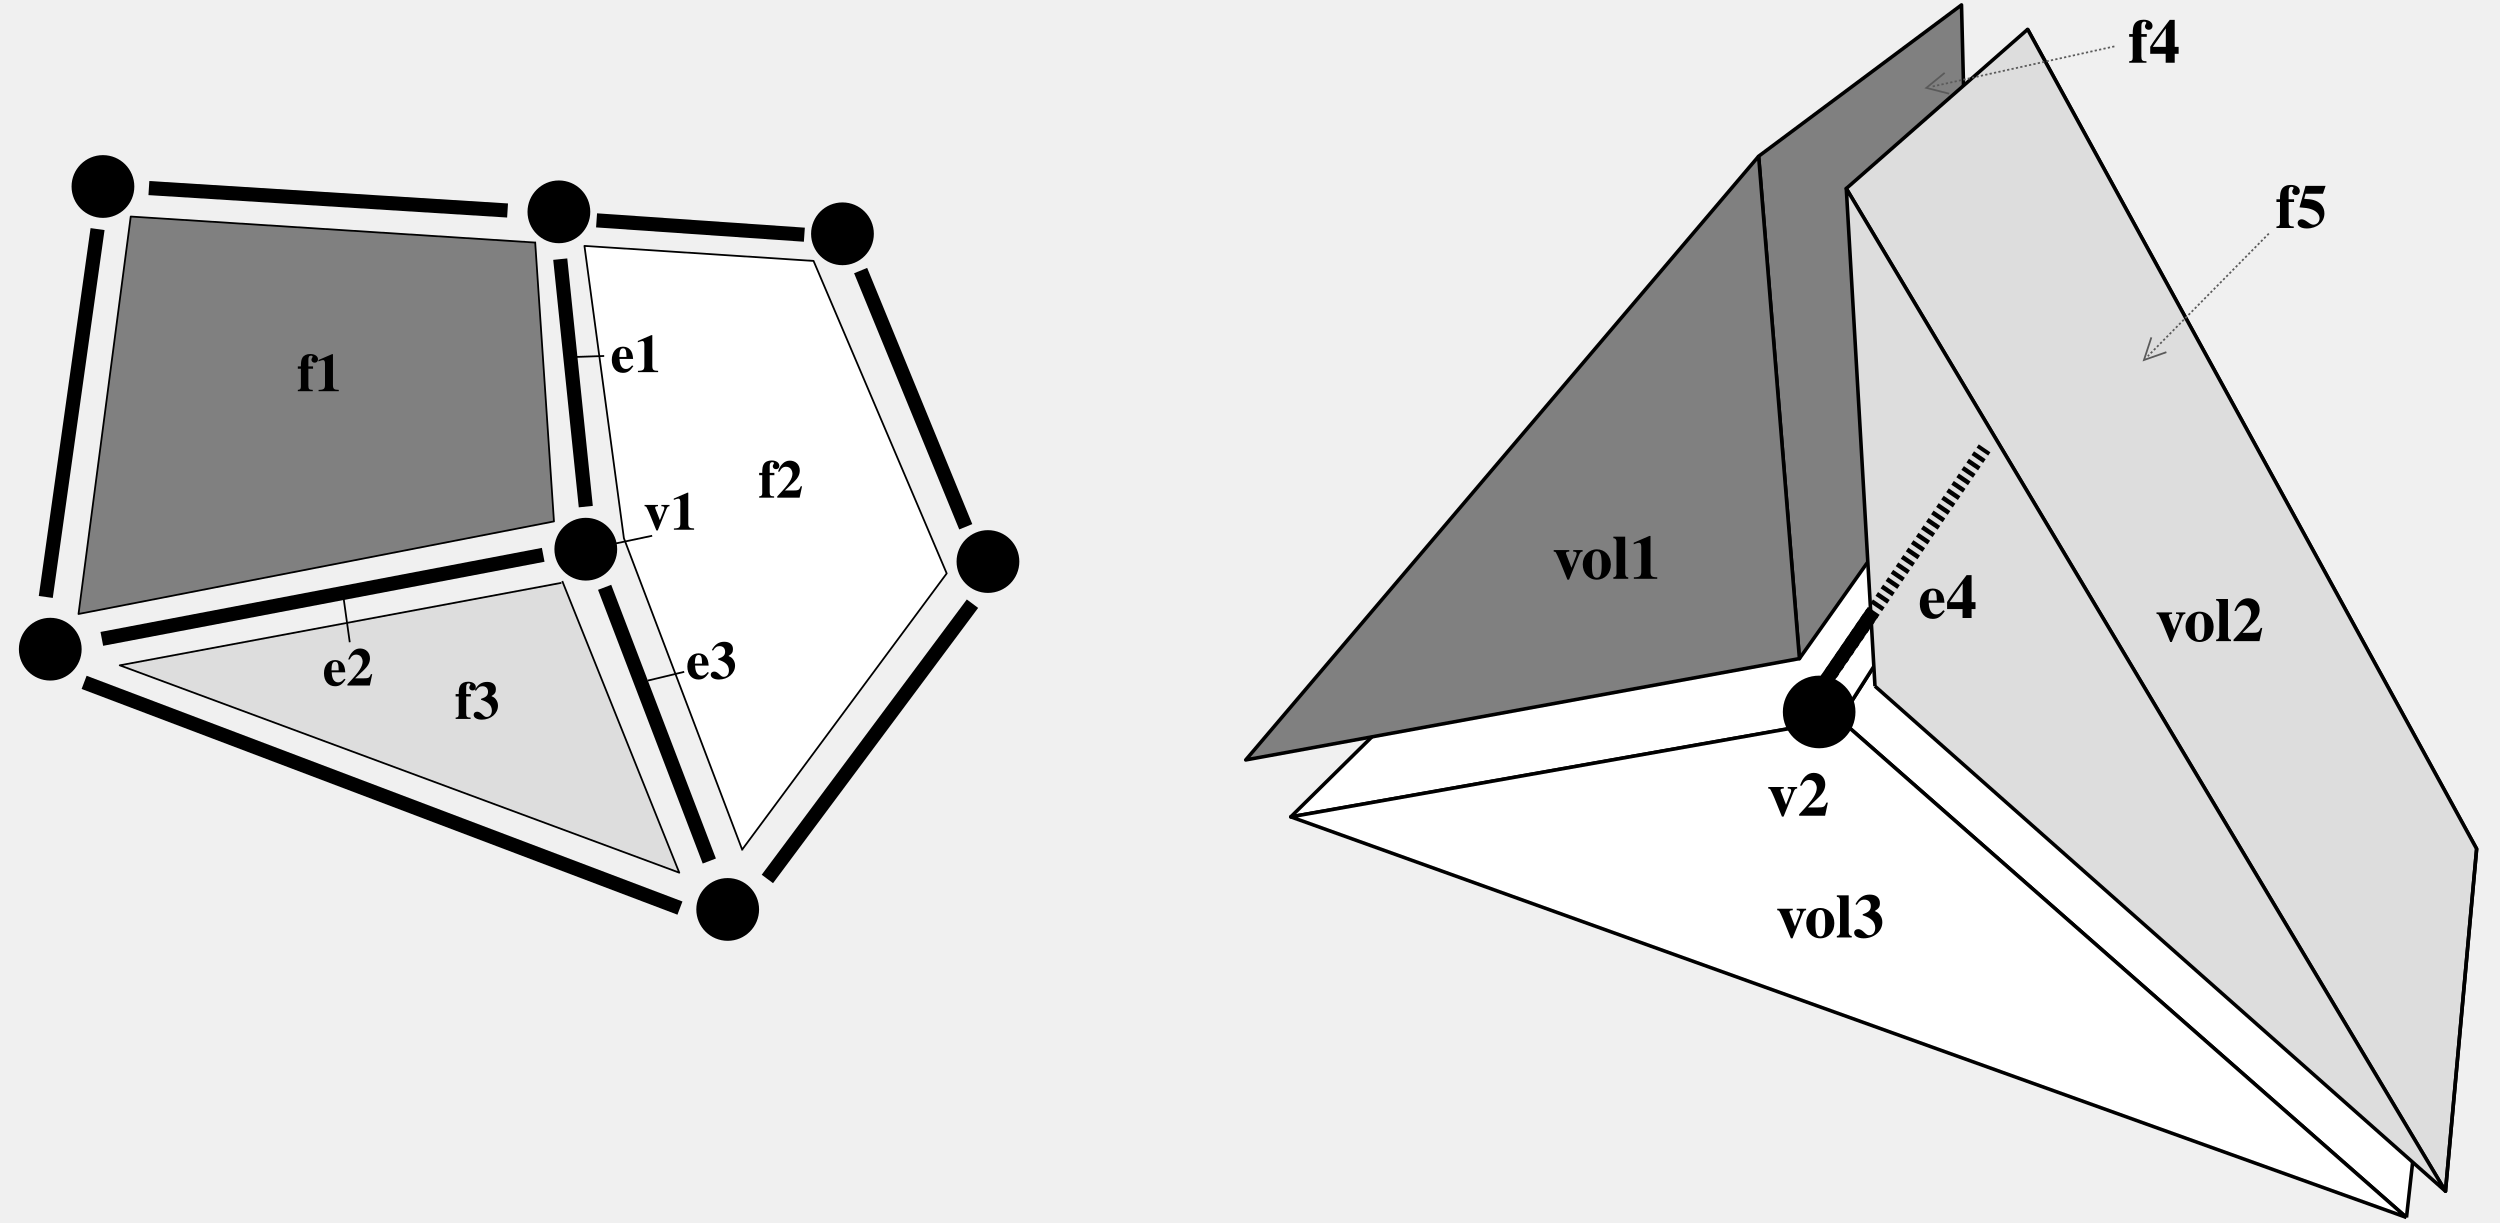
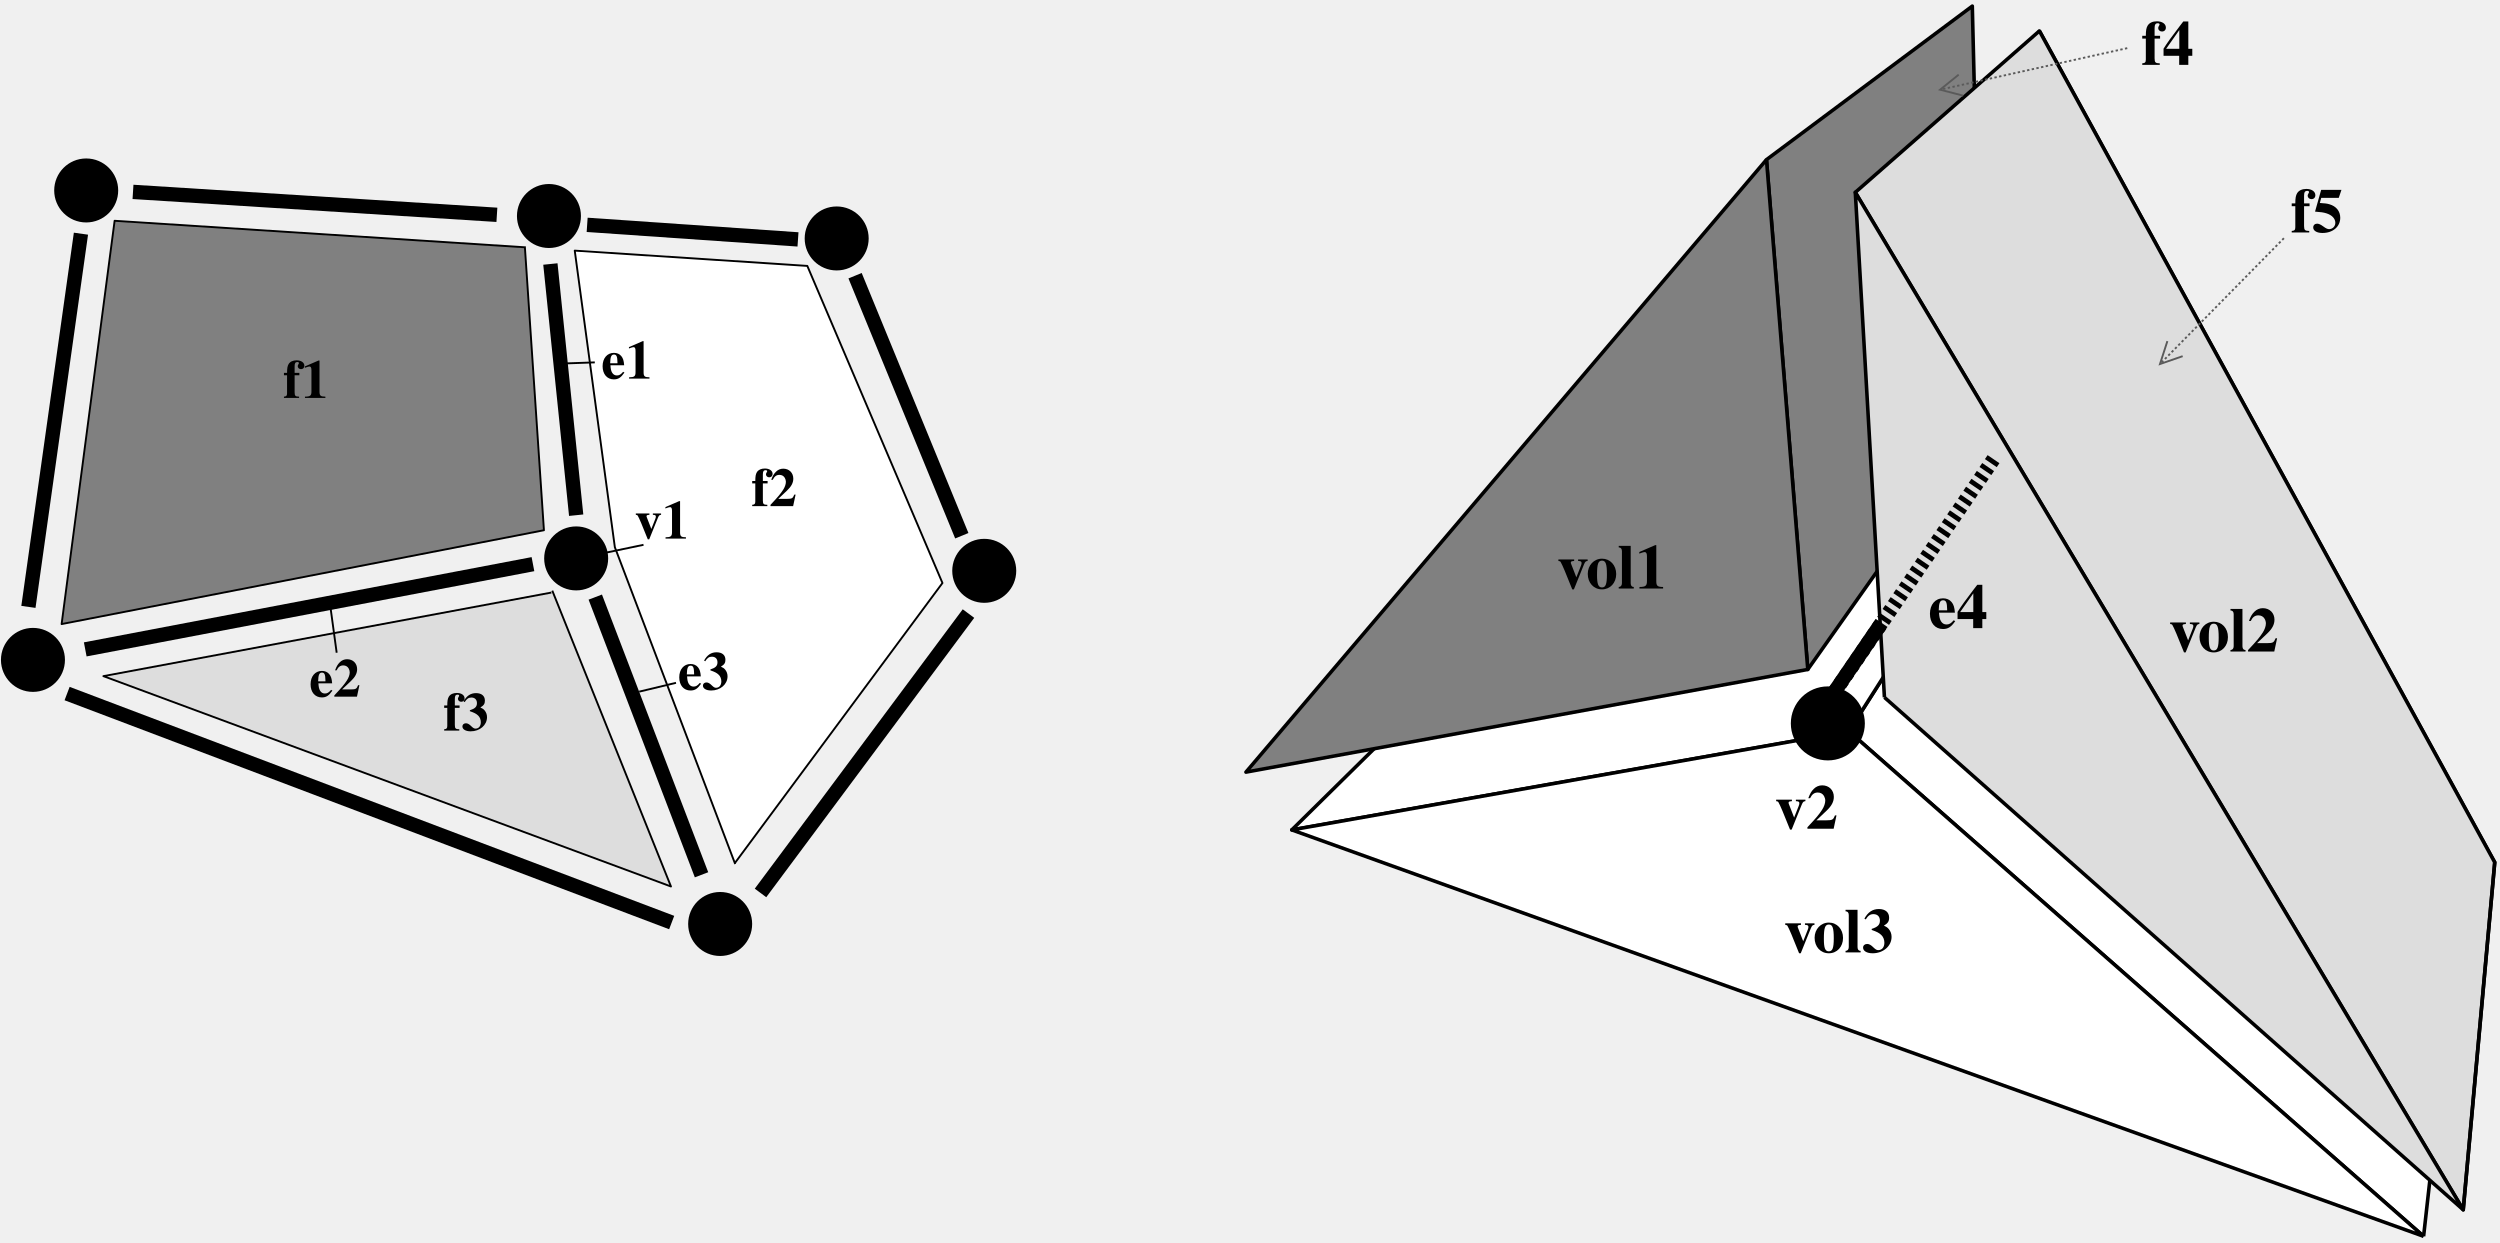
- <svg xmlns="http://www.w3.org/2000/svg" width="9.2in" height="4.5in" viewBox="-5472 -17 10992 5455">
-   <g style="stroke-width:.025in; fill:none">
-     <polyline points="5183,5414 5355,3876 3378,2058 2656,3193 5183,5414 " style="stroke:#000000;stroke-width:16; stroke-linejoin:round; stroke-linecap:butt; fill:#ffffff; " />
-     <polyline points="3378,2058 1408,2441 206,3627 2656,3193 3378,2058 " style="stroke:#000000;stroke-width:16; stroke-linejoin:round; stroke-linecap:butt; fill:#ffffff; " />
-     <polyline points="3244,1834 3198,5 2293,680 2475,2921 3244,1834 " style="stroke:#000000;stroke-width:16; stroke-linejoin:round; stroke-linecap:butt; fill:#808080; " />
-     <polyline points="5496,3770 3507,1930 3493,114 5496,3770 " style="stroke:#000000;stroke-width:16; stroke-linejoin:round; stroke-linecap:butt; fill:#dddddd; " />
-     <polyline points="3493,114 5496,3770 5357,5297 2684,824 3493,114 " style="stroke:#000000;stroke-width:16; stroke-linejoin:round; stroke-linecap:butt; fill:#dddddd; " />
-     <polyline points="5183,5414 206,3627 2656,3193 5183,5414 " style="stroke:#000000;stroke-width:16; stroke-linejoin:round; stroke-linecap:butt; fill:#ffffff; " />
-     <polyline points="2293,680 2475,2921 5,3373 2293,680 " style="stroke:#000000;stroke-width:16; stroke-linejoin:round; stroke-linecap:butt; fill:#808080; " />
-     <polyline points="-3165,1061 -3081,2309 -5202,2722 -4969,949 -3165,1065 " style="stroke:#000000;stroke-width:8; stroke-linejoin:round; stroke-linecap:butt; fill:#808080; " />
-     <polyline points="-3048,2583 -5018,2951 -2522,3876 -3044,2575 " style="stroke:#000000;stroke-width:8; stroke-linejoin:round; stroke-linecap:butt; fill:#dddddd; " />
-     <polyline points="-2240,3771 -1329,2541 -1923,1147 -2945,1080 -2769,2384 -2240,3777 " style="stroke:#000000;stroke-width:8; stroke-linejoin:round; stroke-linecap:butt; fill:#ffffff; " />
-     <polyline points="5357,5297 5496,3770 5357,5297 " style="stroke:#000000;stroke-width:16; stroke-linejoin:round; stroke-linecap:butt; fill:#dddddd; " />
-     <polyline points="2812,3044 2684,824 5357,5297 2812,3044 " style="stroke:#000000;stroke-width:16; stroke-linejoin:round; stroke-linecap:butt; fill:#dddddd; " />
-     <circle cx="-2939" cy="2433" r="136" style="fill:#000000;stroke:#000000;stroke-width:8;" />
-     <circle cx="-2306" cy="4040" r="136" style="fill:#000000;stroke:#000000;stroke-width:8;" />
-     <circle cx="-1145" cy="2488" r="136" style="fill:#000000;stroke:#000000;stroke-width:8;" />
-     <circle cx="-1794" cy="1026" r="136" style="fill:#000000;stroke:#000000;stroke-width:8;" />
-     <circle cx="-3059" cy="928" r="136" style="fill:#000000;stroke:#000000;stroke-width:8;" />
-     <circle cx="-5093" cy="815" r="136" style="fill:#000000;stroke:#000000;stroke-width:8;" />
-     <circle cx="-5328" cy="2879" r="136" style="fill:#000000;stroke:#000000;stroke-width:8;" />
-     <polyline points="-2939,2243 -3053,1139 " style="stroke:#000000;stroke-width:63; stroke-linejoin:miter; stroke-linecap:butt; " />
-     <polyline points="-2388,3824 -2855,2603 " style="stroke:#000000;stroke-width:63; stroke-linejoin:miter; stroke-linecap:butt; " />
-     <polyline points="-5098,2833 -3129,2458 " style="stroke:#000000;stroke-width:63; stroke-linejoin:miter; stroke-linecap:butt; " />
-     <polyline points="-4888,822 -3288,922 " style="stroke:#000000;stroke-width:63; stroke-linejoin:miter; stroke-linecap:butt; " />
-     <polyline points="-2891,966 -1964,1030 " style="stroke:#000000;stroke-width:63; stroke-linejoin:miter; stroke-linecap:butt; " />
-     <polyline points="-1713,1190 -1244,2333 " style="stroke:#000000;stroke-width:63; stroke-linejoin:miter; stroke-linecap:butt; " />
-     <polyline points="-1214,2676 -2129,3904 " style="stroke:#000000;stroke-width:63; stroke-linejoin:miter; stroke-linecap:butt; " />
-     <polyline points="-5117,1005 -5348,2646 " style="stroke:#000000;stroke-width:63; stroke-linejoin:miter; stroke-linecap:butt; " />
-     <polyline points="-5177,3027 -2519,4034 " style="stroke:#000000;stroke-width:63; stroke-linejoin:miter; stroke-linecap:butt; " />
-     <polyline points="-3004,1576 -2857,1571 " style="stroke:#000000;stroke-width:8; stroke-linejoin:miter; stroke-linecap:butt; " />
-     <polyline points="-2662,3019 -2500,2980 " style="stroke:#000000;stroke-width:8; stroke-linejoin:miter; stroke-linecap:butt; " />
-     <polyline points="-2809,2408 -2643,2373 " style="stroke:#000000;stroke-width:8; stroke-linejoin:miter; stroke-linecap:butt; " />
-     <polyline points="-4022,2633 -3992,2848 " style="stroke:#000000;stroke-width:8; stroke-linejoin:miter; stroke-linecap:butt; " />
-     <circle cx="2563" cy="3159" r="158" style="fill:#000000;stroke:#000000;stroke-width:8;" />
-     <polyline points="2553,3078 2800,2717 " style="stroke:#000000;stroke-width:63; stroke-linejoin:miter; stroke-linecap:butt; " />
-     <polyline points="2570,3055 3301,1983 " style="stroke:#000000;stroke-width:63; stroke-linejoin:miter; stroke-linecap:butt; stroke-dasharray:20 20;" />
-     <polyline points="4569,1025 4029,1572 " style="stroke:#5a5a5a;stroke-width:8; stroke-linejoin:miter; stroke-linecap:butt; stroke-dasharray:10 10;" />
-     <polyline points="4045 1488 4012 1589 4112 1554 " style="stroke:#5a5a5a;stroke-width:8;stroke-miterlimit:8; " />
-     <polyline points="3880,190 3063,370 " style="stroke:#5a5a5a;stroke-width:8; stroke-linejoin:miter; stroke-linecap:butt; stroke-dasharray:10 10;" />
-     <polyline points="3123 308 3041 375 3143 401 " style="stroke:#5a5a5a;stroke-width:8;stroke-miterlimit:8; " />
-     <text xml:space="preserve" x="-4227" y="1728" fill="#000000" font-family="Times" font-style="normal" font-weight="bold" font-size="240" text-anchor="start">f1</text>
-     <text xml:space="preserve" x="-2829" y="1643" fill="#000000" font-family="Times" font-style="normal" font-weight="bold" font-size="240" text-anchor="start">e1</text>
-     <text xml:space="preserve" x="-2492" y="3011" fill="#000000" font-family="Times" font-style="normal" font-weight="bold" font-size="240" text-anchor="start">e3</text>
-     <text xml:space="preserve" x="-3523" y="3190" fill="#000000" font-family="Times" font-style="normal" font-weight="bold" font-size="240" text-anchor="start">f3</text>
-     <text xml:space="preserve" x="-4113" y="3041" fill="#000000" font-family="Times" font-style="normal" font-weight="bold" font-size="240" text-anchor="start">e2</text>
-     <text xml:space="preserve" x="-2682" y="2346" fill="#000000" font-family="Times" font-style="normal" font-weight="bold" font-size="240" text-anchor="start">v1</text>
-     <text xml:space="preserve" x="-2169" y="2203" fill="#000000" font-family="Times" font-style="normal" font-weight="bold" font-size="240" text-anchor="start">f2</text>
-     <text xml:space="preserve" x="4062" y="2843" fill="#000000" font-family="Times" font-style="normal" font-weight="bold" font-size="278" text-anchor="start">vol2</text>
-     <text xml:space="preserve" x="3005" y="2740" fill="#000000" font-family="Times" font-style="normal" font-weight="bold" font-size="278" text-anchor="start">e4</text>
-     <text xml:space="preserve" x="1373" y="2565" fill="#000000" font-family="Times" font-style="normal" font-weight="bold" font-size="278" text-anchor="start">vol1</text>
-     <text xml:space="preserve" x="2370" y="4165" fill="#000000" font-family="Times" font-style="normal" font-weight="bold" font-size="278" text-anchor="start">vol3</text>
-     <text xml:space="preserve" x="2330" y="3622" fill="#000000" font-family="Times" font-style="normal" font-weight="bold" font-size="278" text-anchor="start">v2</text>
-     <text xml:space="preserve" x="4599" y="1000" fill="#000000" font-family="Times" font-style="normal" font-weight="bold" font-size="278" text-anchor="start">f5</text>
-     <text xml:space="preserve" x="3942" y="263" fill="#000000" font-family="Times" font-style="normal" font-weight="bold" font-size="278" text-anchor="start">f4</text>
+ <svg xmlns="http://www.w3.org/2000/svg" width="660pt" height="328pt" viewBox="-5213 -17 10470 5196">
+   <g fill="none">
+     <polyline points=" 4937,5157 5101,3692 3218,1961 2530,3042 4937,5157" fill="#ffffff" stroke="#000000" stroke-width="15px" stroke-linejoin="round" />
+     <polyline points=" 3218,1961 1342,2326 197,3455 2530,3042 3218,1961" fill="#ffffff" stroke="#000000" stroke-width="15px" stroke-linejoin="round" />
+     <polyline points=" 3090,1747 3047,5 2185,648 2358,2783 3090,1747" fill="#808080" stroke="#000000" stroke-width="15px" stroke-linejoin="round" />
+     <polyline points=" 5235,3591 3341,1839 3328,109 5235,3591" fill="#dddddd" stroke="#000000" stroke-width="15px" stroke-linejoin="round" />
+     <polyline points=" 3328,109 5235,3591 5103,5046 2557,785 3328,109" fill="#dddddd" stroke="#000000" stroke-width="15px" stroke-linejoin="round" />
+     <polyline points=" 4937,5157 197,3455 2530,3042 4937,5157" fill="#ffffff" stroke="#000000" stroke-width="15px" stroke-linejoin="round" />
+     <polyline points=" 2185,648 2358,2783 5,3213 2185,648" fill="#808080" stroke="#000000" stroke-width="15px" stroke-linejoin="round" />
+     <polyline points=" -3015,1011 -2935,2200 -4955,2593 -4733,904 -3015,1015" fill="#808080" stroke="#000000" stroke-width="8px" stroke-linejoin="round" />
+     <polyline points=" -2904,2461 -4780,2811 -2403,3692 -2900,2453" fill="#dddddd" stroke="#000000" stroke-width="8px" stroke-linejoin="round" />
+     <polyline points=" -2134,3592 -1266,2421 -1832,1093 -2806,1029 -2638,2271 -2134,3598" fill="#ffffff" stroke="#000000" stroke-width="8px" stroke-linejoin="round" />
+     <polyline points=" 5103,5046 5235,3591 5103,5046" fill="#dddddd" stroke="#000000" stroke-width="15px" stroke-linejoin="round" />
+     <polyline points=" 2679,2900 2557,785 5103,5046 2679,2900" fill="#dddddd" stroke="#000000" stroke-width="15px" stroke-linejoin="round" />
+     <circle cx="-2800" cy="2318" r="130" fill="#000000" stroke="#000000" stroke-width="8px" />
+     <circle cx="-2197" cy="3849" r="130" fill="#000000" stroke="#000000" stroke-width="8px" />
+     <circle cx="-1091" cy="2370" r="130" fill="#000000" stroke="#000000" stroke-width="8px" />
+     <circle cx="-1709" cy="978" r="130" fill="#000000" stroke="#000000" stroke-width="8px" />
+     <circle cx="-2914" cy="884" r="130" fill="#000000" stroke="#000000" stroke-width="8px" />
+     <circle cx="-4852" cy="777" r="130" fill="#000000" stroke="#000000" stroke-width="8px" />
+     <circle cx="-5075" cy="2743" r="130" fill="#000000" stroke="#000000" stroke-width="8px" />
+     <polyline points=" -2800,2137 -2908,1085" stroke="#000000" stroke-width="60px" />
+     <polyline points=" -2275,3643 -2720,2480" stroke="#000000" stroke-width="60px" />
+     <polyline points=" -4856,2699 -2981,2342" stroke="#000000" stroke-width="60px" />
+     <polyline points=" -4656,783 -3132,879" stroke="#000000" stroke-width="60px" />
+     <polyline points=" -2754,921 -1871,982" stroke="#000000" stroke-width="60px" />
+     <polyline points=" -1632,1134 -1185,2223" stroke="#000000" stroke-width="60px" />
+     <polyline points=" -1157,2549 -2028,3719" stroke="#000000" stroke-width="60px" />
+     <polyline points=" -4874,958 -5094,2521" stroke="#000000" stroke-width="60px" />
+     <polyline points=" -4932,2884 -2400,3843" stroke="#000000" stroke-width="60px" />
+     <polyline points=" -2862,1502 -2722,1497" stroke="#000000" stroke-width="8px" />
+     <polyline points=" -2536,2876 -2382,2839" stroke="#000000" stroke-width="8px" />
+     <polyline points=" -2676,2294 -2518,2261" stroke="#000000" stroke-width="8px" />
+     <polyline points=" -3831,2508 -3803,2713" stroke="#000000" stroke-width="8px" />
+     <circle cx="2442" cy="3009" r="151" fill="#000000" stroke="#000000" stroke-width="8px" />
+     <polyline points=" 2432,2932 2667,2588" stroke="#000000" stroke-width="60px" />
+     <polyline points=" 2448,2910 3145,1889" stroke="#000000" stroke-width="60px" stroke-dasharray="20 20" />
+     <defs>
+       <clipPath id="cp0">
+         <path clip-rule="evenodd" d="M -5213,-17 H 5257 V 5179 H -5213 z   M 3928,1471 3833,1504 3864,1408 3817,1510 3827,1520z" />
+       </clipPath>
+     </defs>
+     <polyline points=" 4352,977 3827,1510" clip-path="url(#cp0)" stroke="#5a5a5a" stroke-width="8px" stroke-dasharray="10 10" />
+     <polyline points=" 3928,1471 3833,1504 3864,1408" stroke="#5a5a5a" stroke-width="8px" stroke-miterlimit="8" />
+     <defs>
+       <clipPath id="cp1">
+         <path clip-rule="evenodd" d="M -5213,-17 H 5257 V 5179 H -5213 z   M 3009,380 2912,355 2990,292 2895,352 2898,365z" />
+       </clipPath>
+     </defs>
+     <polyline points=" 3696,181 2903,357" clip-path="url(#cp1)" stroke="#5a5a5a" stroke-width="8px" stroke-dasharray="10 10" />
+     <polyline points=" 3009,380 2912,355 2990,292" stroke="#5a5a5a" stroke-width="8px" stroke-miterlimit="8" />
+     <text xml:space="preserve" x="-4027" y="1646" fill="#000000" font-family="Times" font-style="normal" font-weight="bold" font-size="228" text-anchor="start">f1</text>
+     <text xml:space="preserve" x="-2695" y="1565" fill="#000000" font-family="Times" font-style="normal" font-weight="bold" font-size="228" text-anchor="start">e1</text>
+     <text xml:space="preserve" x="-2374" y="2868" fill="#000000" font-family="Times" font-style="normal" font-weight="bold" font-size="228" text-anchor="start">e3</text>
+     <text xml:space="preserve" x="-3356" y="3039" fill="#000000" font-family="Times" font-style="normal" font-weight="bold" font-size="228" text-anchor="start">f3</text>
+     <text xml:space="preserve" x="-3918" y="2897" fill="#000000" font-family="Times" font-style="normal" font-weight="bold" font-size="228" text-anchor="start">e2</text>
+     <text xml:space="preserve" x="-2555" y="2235" fill="#000000" font-family="Times" font-style="normal" font-weight="bold" font-size="228" text-anchor="start">v1</text>
+     <text xml:space="preserve" x="-2066" y="2099" fill="#000000" font-family="Times" font-style="normal" font-weight="bold" font-size="228" text-anchor="start">f2</text>
+     <text xml:space="preserve" x="3870" y="2708" fill="#000000" font-family="Times" font-style="normal" font-weight="bold" font-size="264" text-anchor="start">vol2</text>
+     <text xml:space="preserve" x="2863" y="2610" fill="#000000" font-family="Times" font-style="normal" font-weight="bold" font-size="264" text-anchor="start">e4</text>
+     <text xml:space="preserve" x="1308" y="2444" fill="#000000" font-family="Times" font-style="normal" font-weight="bold" font-size="264" text-anchor="start">vol1</text>
+     <text xml:space="preserve" x="2258" y="3968" fill="#000000" font-family="Times" font-style="normal" font-weight="bold" font-size="264" text-anchor="start">vol3</text>
+     <text xml:space="preserve" x="2220" y="3450" fill="#000000" font-family="Times" font-style="normal" font-weight="bold" font-size="264" text-anchor="start">v2</text>
+     <text xml:space="preserve" x="4381" y="953" fill="#000000" font-family="Times" font-style="normal" font-weight="bold" font-size="264" text-anchor="start">f5</text>
+     <text xml:space="preserve" x="3755" y="251" fill="#000000" font-family="Times" font-style="normal" font-weight="bold" font-size="264" text-anchor="start">f4</text>
  </g>
</svg>
